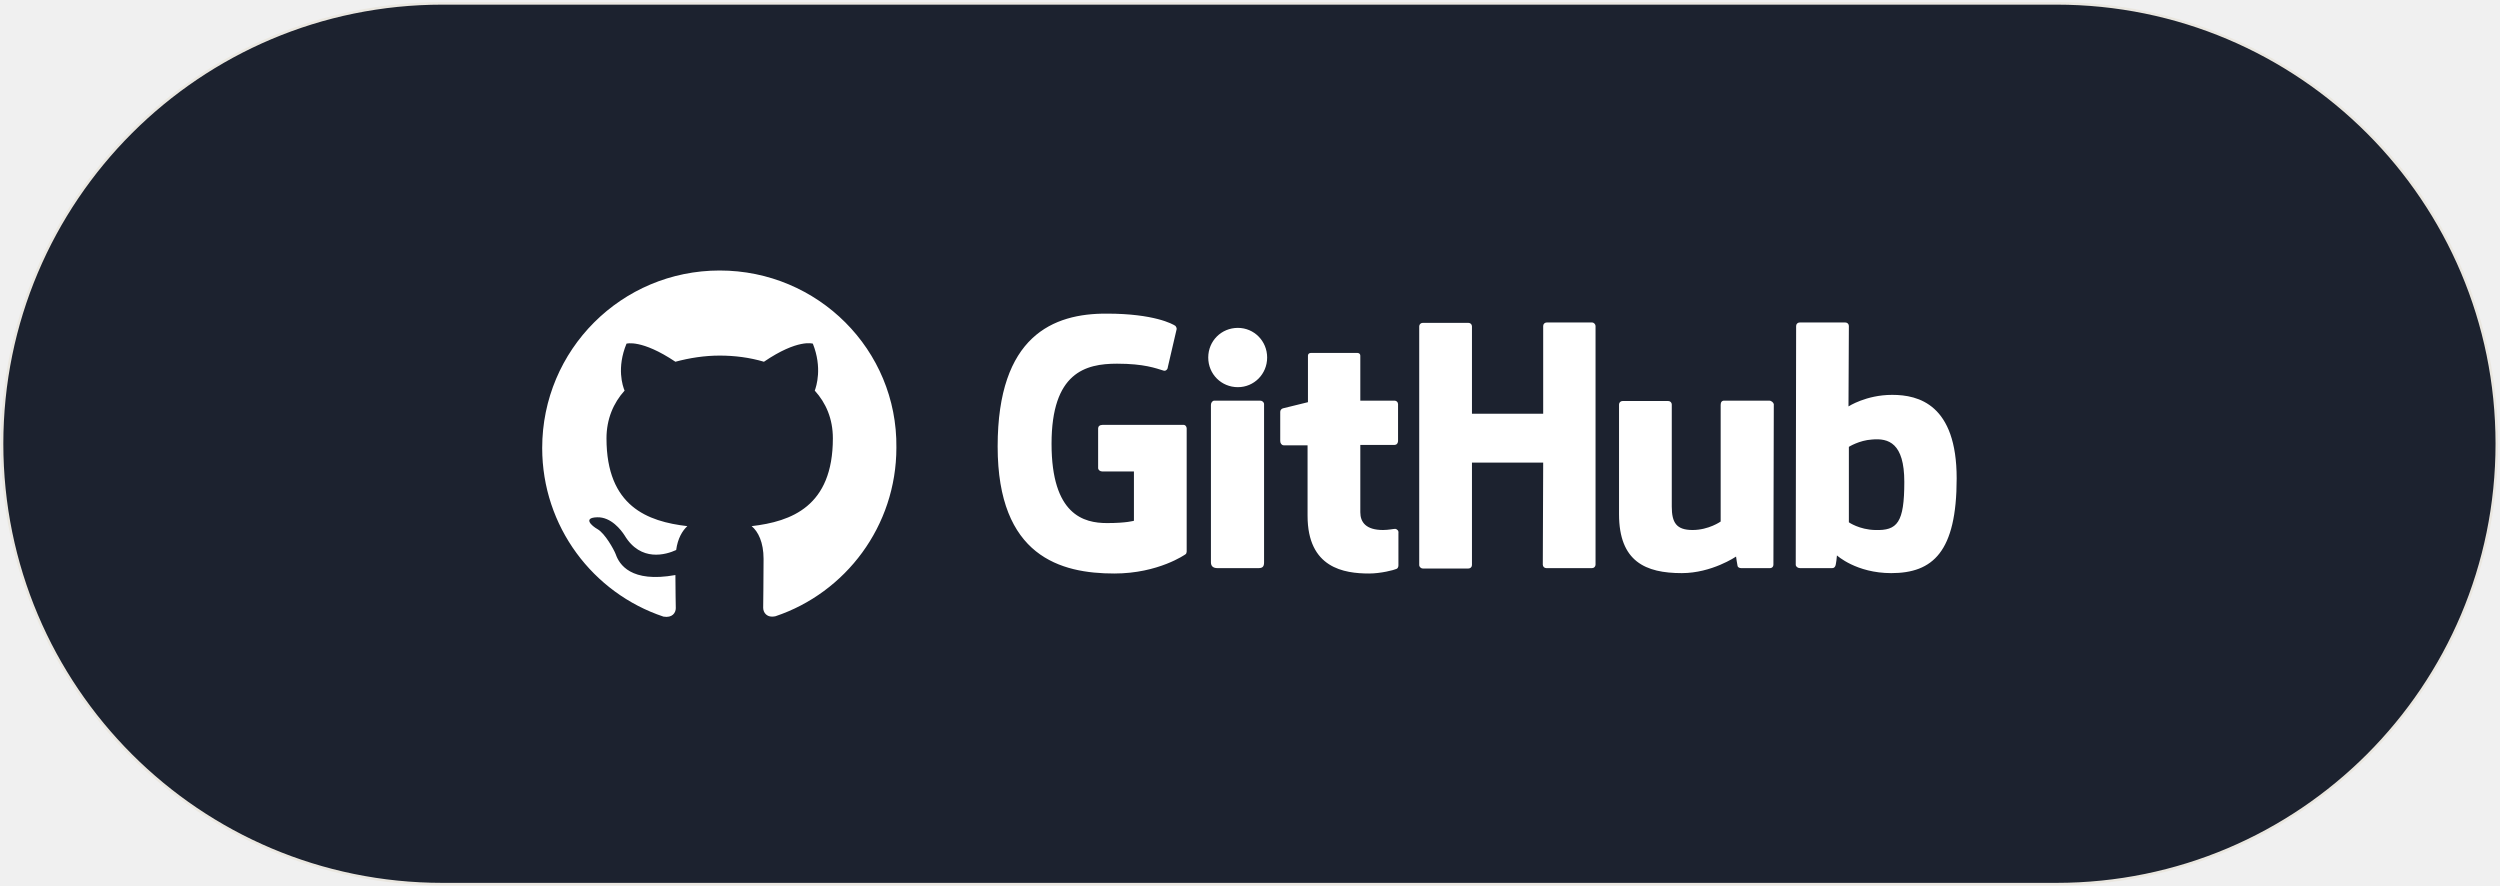
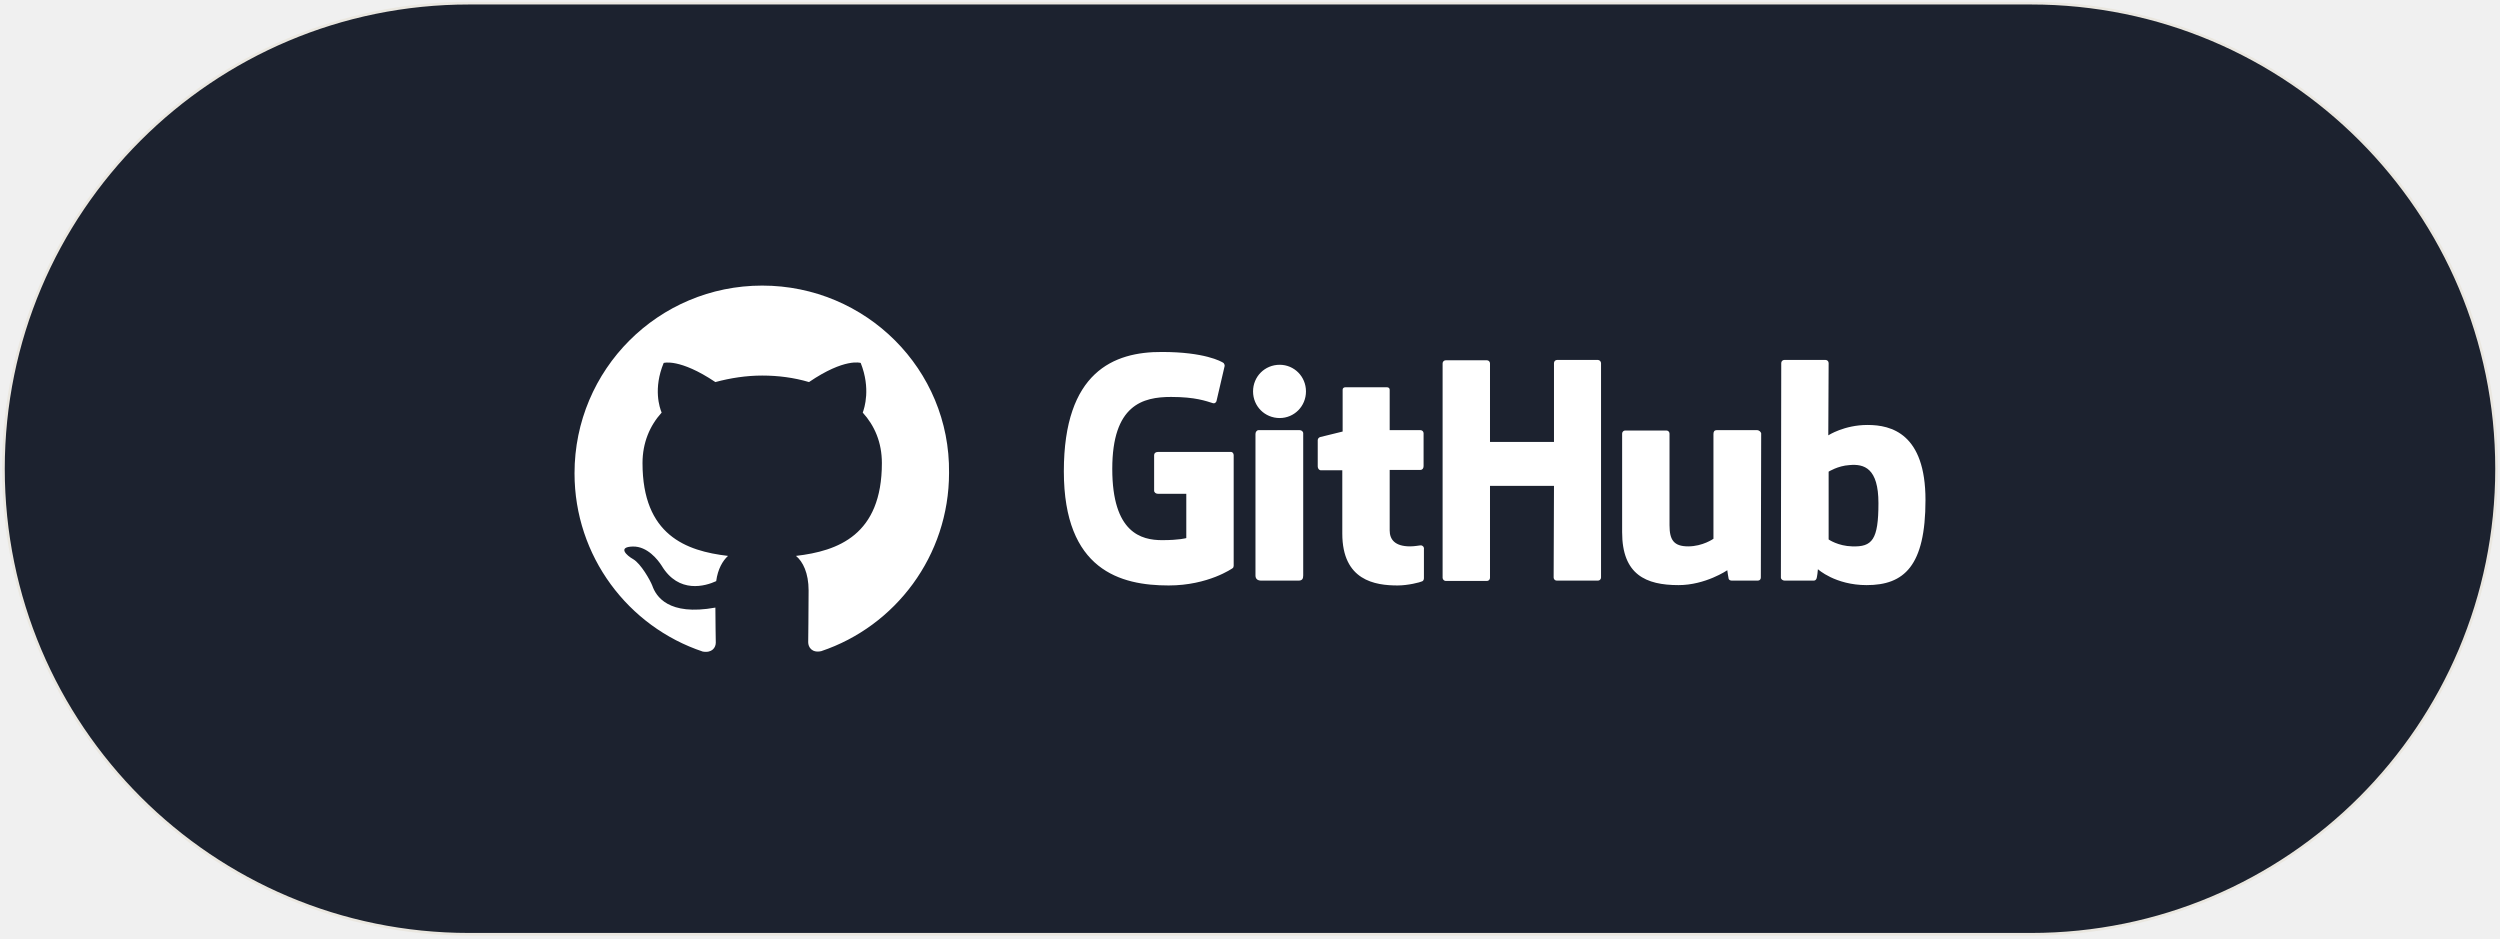
- <svg xmlns="http://www.w3.org/2000/svg" width="1033" height="366" viewBox="0 0 1033 366" fill="none">
-   <path d="M182.817 1.394h666.895c100.496 0 181.968 81.468 181.968 181.964 0 100.497-81.472 181.966-181.968 181.966H182.817C82.321 365.324.853 283.855.853 183.358.853 82.862 82.32 1.394 182.817 1.394" fill="#1C222F" />
-   <path d="M182.817 1.394h666.895c100.496 0 181.968 81.468 181.968 181.964 0 100.497-81.472 181.966-181.968 181.966H182.817C82.321 365.324.853 283.855.853 183.358.853 82.862 82.32 1.394 182.817 1.394Z" stroke="#EAE7E0" stroke-width="1.049" />
+ <svg xmlns="http://www.w3.org/2000/svg" width="762" height="286" viewBox="0 0 762 286" fill="none">
+   <path d="M142.952.958h476.1c78.373 0 141.907 63.534 141.907 141.908s-63.534 141.908-141.907 141.908h-476.1c-78.373 0-141.908-63.535-141.908-141.908C1.044 64.492 64.579.958 142.952.958" fill="#1C222F" />
+   <path d="M142.952.958h476.1c78.373 0 141.907 63.534 141.907 141.908s-63.534 141.908-141.907 141.908h-476.1c-78.373 0-141.908-63.535-141.908-141.908C1.044 64.492 64.579.958 142.952.958Z" stroke="#EAE7E0" stroke-width=".818" />
  <g clip-path="url(#a)" fill="#fff">
-     <path d="M297.37 111.772c-40.565 0-73.336 32.771-73.336 73.336 0 32.453 20.999 59.974 50.11 69.677 3.659.637 5.091-1.59 5.091-3.499 0-1.75-.159-7.477-.159-13.681-18.453 3.341-23.226-4.454-24.658-8.59-.795-2.069-4.454-8.591-7.476-10.341-2.546-1.431-6.204-4.772-.159-4.931 5.727-.159 9.863 5.249 11.294 7.477 6.682 11.135 17.181 7.954 21.317 6.045.636-4.773 2.545-7.954 4.613-9.863-16.385-1.909-33.406-8.113-33.406-36.271 0-7.954 2.863-14.635 7.476-19.726-.795-1.909-3.34-9.385.796-19.407 0 0 6.204-1.909 20.203 7.476 5.886-1.59 12.09-2.545 18.294-2.545s12.408.796 18.294 2.545c13.999-9.544 20.204-7.476 20.204-7.476 3.977 10.022 1.431 17.658.795 19.407 4.613 5.091 7.477 11.613 7.477 19.726 0 28.158-17.181 34.362-33.566 36.271 2.704 2.227 4.931 6.681 4.931 13.521 0 9.863-.159 17.658-.159 20.204 0 1.909 1.432 4.295 5.091 3.499 28.952-9.703 49.951-37.224 49.951-69.677.477-40.406-32.452-73.177-73.018-73.177M576.557 218.52h-.159zm0 0c-.795 0-2.863.477-5.09.477-7 0-9.386-3.181-9.386-7.317v-27.839h14.158c.796 0 1.432-.637 1.432-1.75v-15.113c0-.795-.636-1.432-1.432-1.432h-14.158v-18.612c0-.636-.477-1.114-1.273-1.114h-19.089c-.796 0-1.273.478-1.273 1.114v19.249s-9.704 2.386-10.34 2.545-1.114.795-1.114 1.432v12.09c0 .954.637 1.75 1.432 1.75h9.863v29.111c0 21.635 15.113 23.862 25.453 23.862 4.772 0 10.34-1.431 11.295-1.909.477-.159.795-.795.795-1.431V220.27c.159-.955-.477-1.591-1.273-1.75m210.304-19.408c0-16.067-6.522-18.135-13.363-17.499-5.249.319-9.544 3.023-9.544 3.023v31.18s4.295 3.022 10.817 3.181c9.227.318 12.09-3.022 12.09-19.885m21.635-1.431c0 30.384-9.863 39.133-27.044 39.133-14.476 0-22.43-7.317-22.43-7.317s-.318 4.136-.795 4.613c-.318.477-.637.636-1.273.636h-13.203c-.955 0-1.75-.636-1.75-1.432l.159-98.629c0-.796.636-1.432 1.431-1.432h18.931c.795 0 1.432.636 1.432 1.432l-.159 33.248s7.317-4.773 17.976-4.773h.159c10.817 0 26.566 3.977 26.566 34.521m-77.472-32.135h-18.612c-.955 0-1.432.637-1.432 1.75v48.202s-4.931 3.499-11.613 3.499-8.59-3.022-8.59-9.704v-42.156c0-.795-.636-1.432-1.432-1.432h-18.93c-.796 0-1.432.637-1.432 1.432v45.338c0 19.567 10.976 24.339 25.93 24.339 12.408 0 22.43-6.84 22.43-6.84s.477 3.5.637 3.977c.159.477.795.795 1.431.795h11.931c.955 0 1.432-.636 1.432-1.432l.159-66.336c-.159-.636-.954-1.432-1.909-1.432m-210.304 0h-18.93c-.796 0-1.432.796-1.432 1.75v65.064c0 1.75 1.113 2.386 2.704 2.386h17.022c1.75 0 2.227-.795 2.227-2.386v-65.382c0-.795-.795-1.432-1.591-1.432m-9.226-30.066c-6.841 0-12.25 5.409-12.25 12.249s5.409 12.25 12.25 12.25c6.681 0 12.09-5.409 12.09-12.25 0-6.84-5.409-12.249-12.09-12.249m146.353-2.227h-18.771c-.796 0-1.432.636-1.432 1.432v36.27h-29.43v-36.111c0-.795-.636-1.432-1.431-1.432h-18.931c-.795 0-1.432.637-1.432 1.432v98.63c0 .795.796 1.431 1.432 1.431h18.931c.795 0 1.431-.636 1.431-1.431v-42.316h29.43l-.159 42.156c0 .796.636 1.432 1.432 1.432h18.93c.796 0 1.432-.636 1.432-1.432v-98.629c0-.636-.636-1.432-1.432-1.432M490.336 177v50.906c0 .318-.159.954-.477 1.113 0 0-11.136 7.954-29.43 7.954-22.112 0-48.201-6.999-48.201-52.496 0-45.656 22.907-55.042 45.178-54.883 19.408 0 27.203 4.295 28.317 5.091.318.477.477.795.477 1.272l-3.659 15.749c0 .796-.795 1.75-1.75 1.432-3.182-.954-7.954-2.863-19.249-2.863-13.044 0-27.043 3.659-27.043 33.088s13.362 32.771 22.907 32.771c8.113 0 11.136-.955 11.136-.955v-20.362h-13.045c-.954 0-1.75-.636-1.75-1.432V177c0-.795.637-1.432 1.75-1.432h33.248c.955-.159 1.591.637 1.591 1.432" />
+     <path d="M232.317 87.048c-31.641 0-57.202 25.561-57.202 57.201 0 25.313 16.379 46.779 39.086 54.348 2.854.496 3.97-1.241 3.97-2.73 0-1.365-.124-5.832-.124-10.671-14.393 2.606-18.116-3.474-19.232-6.7-.621-1.613-3.475-6.701-5.832-8.066-1.985-1.116-4.839-3.722-.124-3.846 4.467-.124 7.693 4.095 8.81 5.832 5.211 8.685 13.4 6.204 16.626 4.715.497-3.723 1.986-6.204 3.599-7.693-12.781-1.489-26.057-6.328-26.057-28.291 0-6.204 2.233-11.415 5.832-15.386-.621-1.489-2.606-7.321.62-15.138 0 0 4.839-1.489 15.758 5.832 4.591-1.241 9.43-1.985 14.27-1.985s9.678.62 14.269 1.985c10.919-7.445 15.758-5.832 15.758-5.832 3.102 7.817 1.117 13.773.621 15.138 3.598 3.971 5.832 9.058 5.832 15.386 0 21.963-13.401 26.802-26.182 28.291 2.11 1.737 3.847 5.211 3.847 10.547 0 7.693-.124 13.773-.124 15.758 0 1.489 1.117 3.35 3.97 2.73 22.583-7.569 38.962-29.035 38.962-54.348.372-31.516-25.313-57.077-56.953-57.077M433.17 166.219h-.106zm0 0c-.527 0-1.898.316-3.374.316-4.639 0-6.22-2.108-6.22-4.85v-18.45h9.383c.527 0 .949-.422.949-1.16v-10.016a.945.945 0 0 0-.949-.949h-9.383v-12.335c0-.422-.317-.738-.844-.738H410.08c-.527 0-.843.316-.843.738v12.757s-6.431 1.582-6.853 1.687a1.01 1.01 0 0 0-.738.949v8.013c0 .632.422 1.159.949 1.159h6.537v19.294c0 14.339 10.016 15.815 16.869 15.815 3.162 0 6.853-.949 7.485-1.265.316-.106.527-.527.527-.949v-8.856c.106-.633-.316-1.055-.843-1.16m139.379-12.863c0-10.648-4.322-12.019-8.856-11.597-3.479.211-6.326 2.003-6.326 2.003v20.665s2.847 2.003 7.17 2.108c6.115.211 8.012-2.003 8.012-13.179m14.339-.949c0 20.138-6.537 25.936-17.923 25.936-9.594 0-14.866-4.849-14.866-4.849s-.211 2.741-.527 3.057c-.211.316-.422.422-.844.422h-8.75c-.633 0-1.16-.422-1.16-.949l.105-65.367c0-.527.422-.949.949-.949h12.547c.527 0 .948.422.948.949l-.105 22.035s4.85-3.163 11.914-3.163h.105c7.169 0 17.607 2.636 17.607 22.878m-51.345-21.297h-12.335c-.633 0-.949.422-.949 1.16v31.946s-3.268 2.319-7.697 2.319c-4.428 0-5.693-2.003-5.693-6.431v-27.939a.945.945 0 0 0-.949-.949h-12.546a.945.945 0 0 0-.949.949v30.048c0 12.968 7.275 16.13 17.185 16.13 8.224 0 14.866-4.533 14.866-4.533s.316 2.319.422 2.636c.105.316.527.527.949.527h7.907c.633 0 .949-.422.949-.949l.105-43.965c-.105-.421-.632-.949-1.265-.949m-139.379 0h-12.547c-.527 0-.949.528-.949 1.16v43.121c0 1.16.738 1.582 1.793 1.582h11.281c1.16 0 1.476-.527 1.476-1.582v-43.332c0-.527-.527-.949-1.054-.949m-6.115-19.926c-4.534 0-8.119 3.585-8.119 8.118s3.585 8.118 8.119 8.118c4.428 0 8.012-3.584 8.012-8.118 0-4.533-3.584-8.118-8.012-8.118m96.996-1.476h-12.441a.945.945 0 0 0-.949.949v24.038h-19.504v-23.933a.945.945 0 0 0-.949-.949h-12.547a.944.944 0 0 0-.948.949v65.367c0 .528.527.949.948.949h12.547a.945.945 0 0 0 .949-.949v-28.044h19.504l-.105 27.939c0 .527.422.949.949.949h12.546a.945.945 0 0 0 .949-.949v-65.367c0-.422-.422-.949-.949-.949m-111.019 28.993v33.738c0 .211-.105.633-.316.738 0 0-7.38 5.272-19.505 5.272-14.655 0-31.945-4.639-31.945-34.792 0-30.259 15.182-36.479 29.942-36.374 12.863 0 18.029 2.847 18.767 3.374.211.316.316.527.316.843l-2.425 10.438c0 .527-.527 1.16-1.16.949-2.108-.633-5.271-1.898-12.757-1.898-8.645 0-17.923 2.425-17.923 21.93s8.856 21.718 15.182 21.718c5.377 0 7.38-.632 7.38-.632V150.51h-8.645c-.633 0-1.16-.422-1.16-.949v-10.86c0-.527.422-.948 1.16-.948h22.035c.633-.106 1.054.421 1.054.948" />
  </g>
  <defs>
    <clipPath id="a">
-       <path fill="#fff" d="M224.034 111.772h584.46v143.172h-584.46z" />
+       <path fill="#fff" d="M175.115 87.048h411.773v111.635H175.115z" />
    </clipPath>
  </defs>
</svg>
